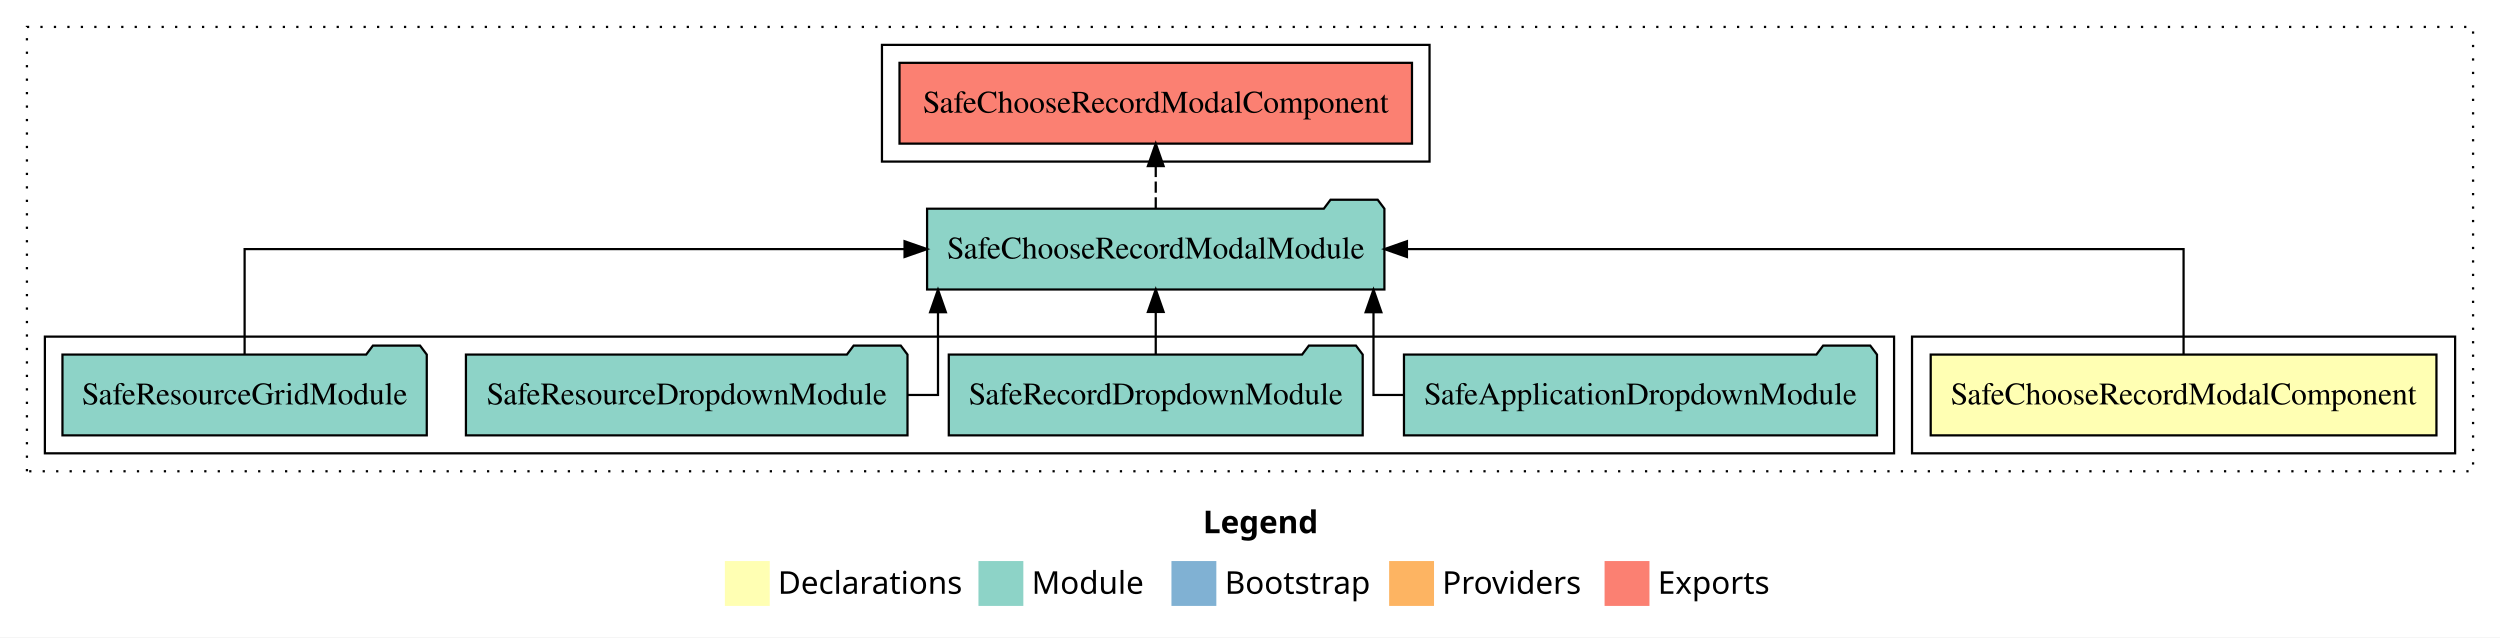
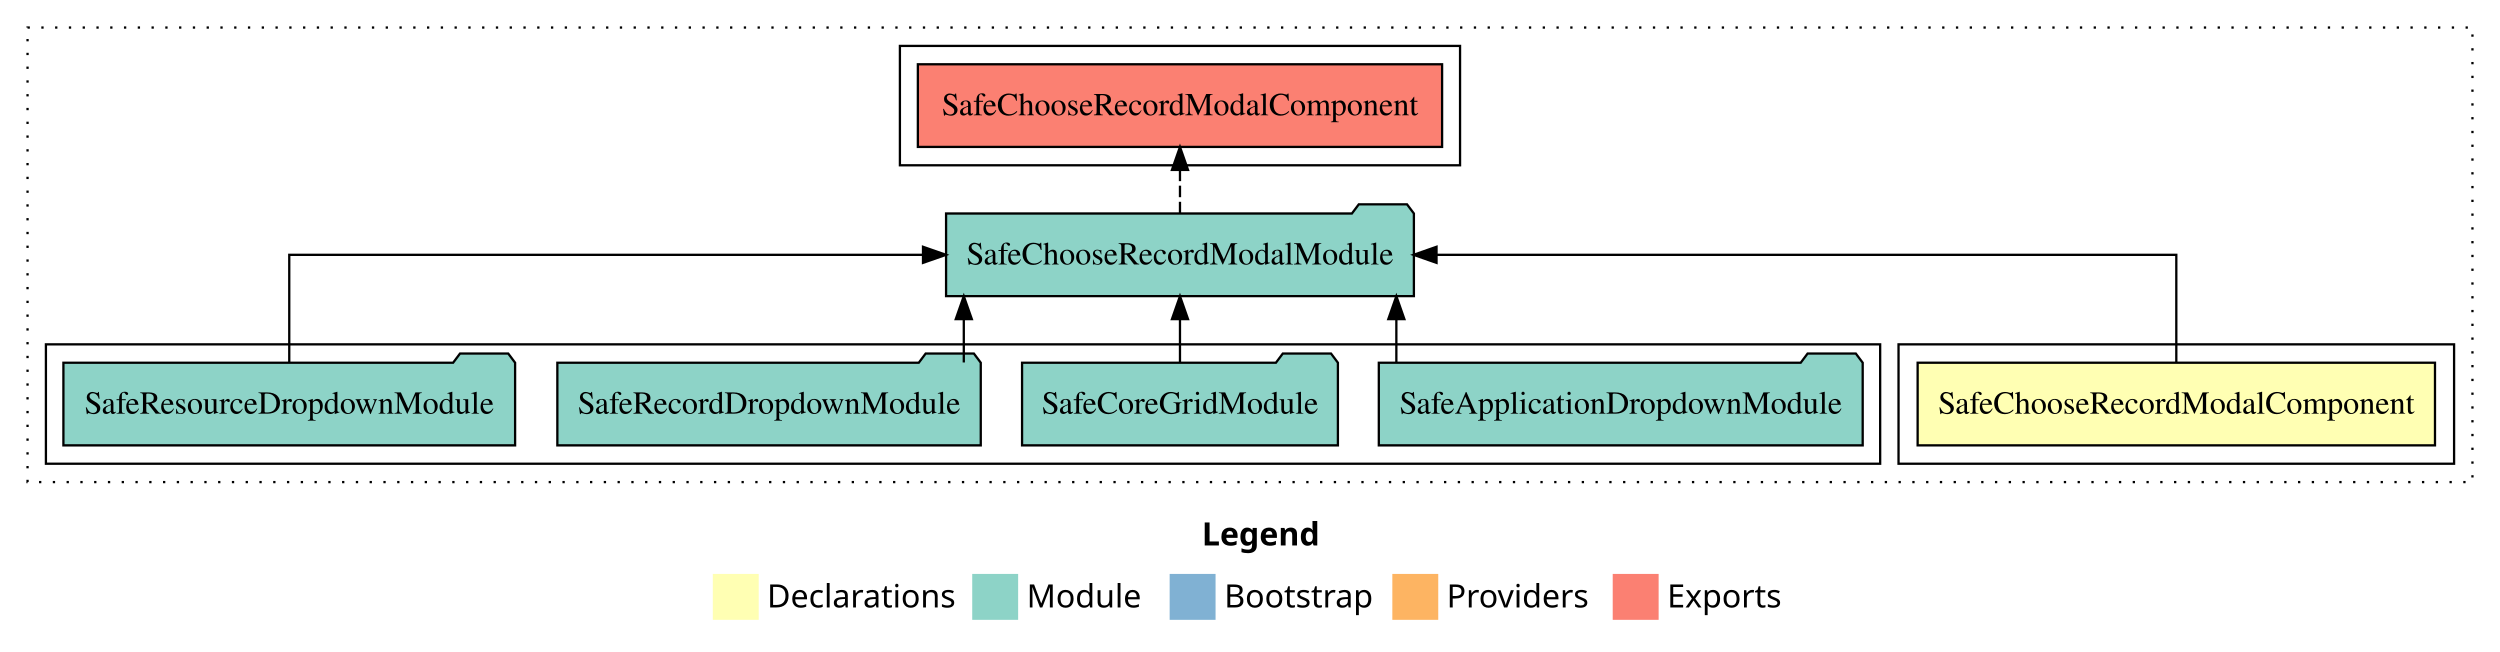
- <svg xmlns="http://www.w3.org/2000/svg" width="1114pt" height="284pt" viewBox="0.00 0.00 1114.00 284.00">
+ <svg xmlns="http://www.w3.org/2000/svg" width="1089pt" height="284pt" viewBox="0.00 0.00 1089.00 284.00">
  <g id="graph0" class="graph" transform="scale(1 1) rotate(0) translate(4 280)">
-     <polygon fill="white" stroke="transparent" points="-4,4 -4,-280 1110,-280 1110,4 -4,4" />
-     <text text-anchor="start" x="532.01" y="-42.4" font-family="sans-serif" font-weight="bold" font-size="14.00">Legend</text>
-     <polygon fill="#ffffb3" stroke="transparent" points="319,-10 319,-30 339,-30 339,-10 319,-10" />
-     <text text-anchor="start" x="342.63" y="-15.4" font-family="sans-serif" font-size="14.00">  Declarations</text>
-     <polygon fill="#8dd3c7" stroke="transparent" points="432,-10 432,-30 452,-30 452,-10 432,-10" />
-     <text text-anchor="start" x="455.73" y="-15.4" font-family="sans-serif" font-size="14.00">  Module</text>
-     <polygon fill="#80b1d3" stroke="transparent" points="518,-10 518,-30 538,-30 538,-10 518,-10" />
-     <text text-anchor="start" x="541.78" y="-15.4" font-family="sans-serif" font-size="14.00">  Bootstrap</text>
-     <polygon fill="#fdb462" stroke="transparent" points="615,-10 615,-30 635,-30 635,-10 615,-10" />
-     <text text-anchor="start" x="638.67" y="-15.4" font-family="sans-serif" font-size="14.00">  Providers</text>
-     <polygon fill="#fb8072" stroke="transparent" points="711,-10 711,-30 731,-30 731,-10 711,-10" />
-     <text text-anchor="start" x="734.73" y="-15.4" font-family="sans-serif" font-size="14.00">  Exports</text>
+     <polygon fill="white" stroke="transparent" points="-4,4 -4,-280 1085,-280 1085,4 -4,4" />
+     <text text-anchor="start" x="519.51" y="-42.4" font-family="sans-serif" font-weight="bold" font-size="14.00">Legend</text>
+     <polygon fill="#ffffb3" stroke="transparent" points="306.5,-10 306.5,-30 326.5,-30 326.5,-10 306.5,-10" />
+     <text text-anchor="start" x="330.13" y="-15.4" font-family="sans-serif" font-size="14.00">  Declarations</text>
+     <polygon fill="#8dd3c7" stroke="transparent" points="419.5,-10 419.5,-30 439.5,-30 439.5,-10 419.5,-10" />
+     <text text-anchor="start" x="443.23" y="-15.4" font-family="sans-serif" font-size="14.00">  Module</text>
+     <polygon fill="#80b1d3" stroke="transparent" points="505.5,-10 505.5,-30 525.5,-30 525.5,-10 505.5,-10" />
+     <text text-anchor="start" x="529.28" y="-15.4" font-family="sans-serif" font-size="14.00">  Bootstrap</text>
+     <polygon fill="#fdb462" stroke="transparent" points="602.5,-10 602.5,-30 622.5,-30 622.5,-10 602.5,-10" />
+     <text text-anchor="start" x="626.17" y="-15.4" font-family="sans-serif" font-size="14.00">  Providers</text>
+     <polygon fill="#fb8072" stroke="transparent" points="698.5,-10 698.5,-30 718.5,-30 718.5,-10 698.5,-10" />
+     <text text-anchor="start" x="722.23" y="-15.4" font-family="sans-serif" font-size="14.00">  Exports</text>
    <g id="clust1" class="cluster">
-       <polygon fill="none" stroke="black" stroke-dasharray="1,5" points="8,-70 8,-268 1098,-268 1098,-70 8,-70" />
+       <polygon fill="none" stroke="black" stroke-dasharray="1,5" points="8,-70 8,-268 1073,-268 1073,-70 8,-70" />
    </g>
    <g id="clust2" class="cluster">
-       <polygon fill="none" stroke="black" points="848,-78 848,-130 1090,-130 1090,-78 848,-78" />
+       <polygon fill="none" stroke="black" points="823,-78 823,-130 1065,-130 1065,-78 823,-78" />
    </g>
    <g id="clust4" class="cluster">
-       <polygon fill="none" stroke="black" points="16,-78 16,-130 840,-130 840,-78 16,-78" />
+       <polygon fill="none" stroke="black" points="16,-78 16,-130 815,-130 815,-78 16,-78" />
    </g>
    <g id="clust5" class="cluster">
-       <polygon fill="none" stroke="black" points="389,-208 389,-260 633,-260 633,-208 389,-208" />
+       <polygon fill="none" stroke="black" points="388,-208 388,-260 632,-260 632,-208 388,-208" />
    </g>
    <g id="node1" class="node">
-       <polygon fill="#ffffb3" stroke="black" points="1081.68,-122 856.32,-122 856.32,-86 1081.68,-86 1081.68,-122" />
-       <text text-anchor="middle" x="969" y="-99.8" font-family="Times,serif" font-size="14.00">SafeChooseRecordModalComponent</text>
+       <polygon fill="#ffffb3" stroke="black" points="1056.68,-122 831.32,-122 831.32,-86 1056.68,-86 1056.68,-122" />
+       <text text-anchor="middle" x="944" y="-99.8" font-family="Times,serif" font-size="14.00">SafeChooseRecordModalComponent</text>
    </g>
    <g id="node2" class="node">
-       <polygon fill="#8dd3c7" stroke="black" points="612.89,-187 609.89,-191 588.89,-191 585.89,-187 409.11,-187 409.11,-151 612.89,-151 612.89,-187" />
-       <text text-anchor="middle" x="511" y="-164.8" font-family="Times,serif" font-size="14.00">SafeChooseRecordModalModule</text>
+       <polygon fill="#8dd3c7" stroke="black" points="611.89,-187 608.89,-191 587.89,-191 584.89,-187 408.11,-187 408.11,-151 611.89,-151 611.89,-187" />
+       <text text-anchor="middle" x="510" y="-164.8" font-family="Times,serif" font-size="14.00">SafeChooseRecordModalModule</text>
    </g>
    <g id="edge1" class="edge">
-       <path fill="none" stroke="black" d="M969,-122.11C969,-141.34 969,-169 969,-169 969,-169 622.93,-169 622.93,-169" />
-       <polygon fill="black" stroke="black" points="622.93,-165.5 612.93,-169 622.93,-172.5 622.93,-165.5" />
+       <path fill="none" stroke="black" d="M944,-122.11C944,-141.34 944,-169 944,-169 944,-169 621.75,-169 621.75,-169" />
+       <polygon fill="black" stroke="black" points="621.75,-165.5 611.75,-169 621.75,-172.5 621.75,-165.5" />
    </g>
    <g id="node7" class="node">
-       <polygon fill="#fb8072" stroke="black" points="625.18,-252 396.82,-252 396.82,-216 625.18,-216 625.18,-252" />
-       <text text-anchor="middle" x="511" y="-229.8" font-family="Times,serif" font-size="14.00">SafeChooseRecordModalComponent </text>
+       <polygon fill="#fb8072" stroke="black" points="624.18,-252 395.82,-252 395.82,-216 624.18,-216 624.18,-252" />
+       <text text-anchor="middle" x="510" y="-229.8" font-family="Times,serif" font-size="14.00">SafeChooseRecordModalComponent </text>
    </g>
    <g id="edge6" class="edge">
-       <path fill="none" stroke="black" stroke-dasharray="5,2" d="M511,-187.11C511,-187.11 511,-205.99 511,-205.99" />
-       <polygon fill="black" stroke="black" points="507.5,-205.99 511,-215.99 514.5,-205.99 507.5,-205.99" />
+       <path fill="none" stroke="black" stroke-dasharray="5,2" d="M510,-187.11C510,-187.11 510,-205.99 510,-205.99" />
+       <polygon fill="black" stroke="black" points="506.5,-205.99 510,-215.99 513.5,-205.99 506.5,-205.99" />
    </g>
    <g id="node3" class="node">
-       <polygon fill="#8dd3c7" stroke="black" points="832.39,-122 829.39,-126 808.39,-126 805.39,-122 621.61,-122 621.61,-86 832.39,-86 832.39,-122" />
-       <text text-anchor="middle" x="727" y="-99.8" font-family="Times,serif" font-size="14.00">SafeApplicationDropdownModule</text>
+       <polygon fill="#8dd3c7" stroke="black" points="807.39,-122 804.39,-126 783.39,-126 780.39,-122 596.61,-122 596.61,-86 807.39,-86 807.39,-122" />
+       <text text-anchor="middle" x="702" y="-99.8" font-family="Times,serif" font-size="14.00">SafeApplicationDropdownModule</text>
    </g>
    <g id="edge2" class="edge">
-       <path fill="none" stroke="black" d="M621.68,-104C613.32,-104 608.03,-104 608.03,-104 608.03,-104 608.03,-140.89 608.03,-140.89" />
-       <polygon fill="black" stroke="black" points="604.53,-140.89 608.03,-150.89 611.53,-140.89 604.53,-140.89" />
+       <path fill="none" stroke="black" d="M604.25,-122.11C604.25,-122.11 604.25,-140.99 604.25,-140.99" />
+       <polygon fill="black" stroke="black" points="600.75,-140.99 604.25,-150.99 607.75,-140.99 600.75,-140.99" />
    </g>
    <g id="node4" class="node">
-       <polygon fill="#8dd3c7" stroke="black" points="603.22,-122 600.22,-126 579.22,-126 576.22,-122 418.78,-122 418.78,-86 603.22,-86 603.22,-122" />
-       <text text-anchor="middle" x="511" y="-99.8" font-family="Times,serif" font-size="14.00">SafeRecordDropdownModule</text>
+       <polygon fill="#8dd3c7" stroke="black" points="578.79,-122 575.79,-126 554.79,-126 551.79,-122 441.21,-122 441.21,-86 578.79,-86 578.79,-122" />
+       <text text-anchor="middle" x="510" y="-99.8" font-family="Times,serif" font-size="14.00">SafeCoreGridModule</text>
    </g>
    <g id="edge3" class="edge">
-       <path fill="none" stroke="black" d="M511,-122.11C511,-122.11 511,-140.99 511,-140.99" />
-       <polygon fill="black" stroke="black" points="507.5,-140.99 511,-150.99 514.5,-140.99 507.5,-140.99" />
+       <path fill="none" stroke="black" d="M510,-122.11C510,-122.11 510,-140.99 510,-140.99" />
+       <polygon fill="black" stroke="black" points="506.5,-140.99 510,-150.99 513.5,-140.99 506.5,-140.99" />
    </g>
    <g id="node5" class="node">
-       <polygon fill="#8dd3c7" stroke="black" points="400.38,-122 397.38,-126 376.38,-126 373.38,-122 203.62,-122 203.62,-86 400.38,-86 400.38,-122" />
-       <text text-anchor="middle" x="302" y="-99.8" font-family="Times,serif" font-size="14.00">SafeResourceDropdownModule</text>
+       <polygon fill="#8dd3c7" stroke="black" points="423.22,-122 420.22,-126 399.22,-126 396.22,-122 238.78,-122 238.78,-86 423.22,-86 423.22,-122" />
+       <text text-anchor="middle" x="331" y="-99.8" font-family="Times,serif" font-size="14.00">SafeRecordDropdownModule</text>
    </g>
    <g id="edge4" class="edge">
-       <path fill="none" stroke="black" d="M400.24,-104C408.61,-104 413.97,-104 413.97,-104 413.97,-104 413.97,-140.89 413.97,-140.89" />
-       <polygon fill="black" stroke="black" points="410.47,-140.89 413.97,-150.89 417.47,-140.89 410.47,-140.89" />
+       <path fill="none" stroke="black" d="M415.83,-122.11C415.83,-122.11 415.83,-140.99 415.83,-140.99" />
+       <polygon fill="black" stroke="black" points="412.33,-140.99 415.83,-150.99 419.33,-140.99 412.33,-140.99" />
    </g>
    <g id="node6" class="node">
-       <polygon fill="#8dd3c7" stroke="black" points="186.17,-122 183.17,-126 162.17,-126 159.17,-122 23.83,-122 23.83,-86 186.17,-86 186.17,-122" />
-       <text text-anchor="middle" x="105" y="-99.8" font-family="Times,serif" font-size="14.00">SafeResourceGridModule</text>
+       <polygon fill="#8dd3c7" stroke="black" points="220.38,-122 217.38,-126 196.38,-126 193.38,-122 23.62,-122 23.62,-86 220.38,-86 220.38,-122" />
+       <text text-anchor="middle" x="122" y="-99.8" font-family="Times,serif" font-size="14.00">SafeResourceDropdownModule</text>
    </g>
    <g id="edge5" class="edge">
-       <path fill="none" stroke="black" d="M105,-122.11C105,-141.34 105,-169 105,-169 105,-169 399.07,-169 399.07,-169" />
-       <polygon fill="black" stroke="black" points="399.07,-172.5 409.07,-169 399.07,-165.5 399.07,-172.5" />
+       <path fill="none" stroke="black" d="M122,-122.11C122,-141.34 122,-169 122,-169 122,-169 398.06,-169 398.06,-169" />
+       <polygon fill="black" stroke="black" points="398.06,-172.5 408.06,-169 398.06,-165.5 398.06,-172.5" />
    </g>
  </g>
</svg>
